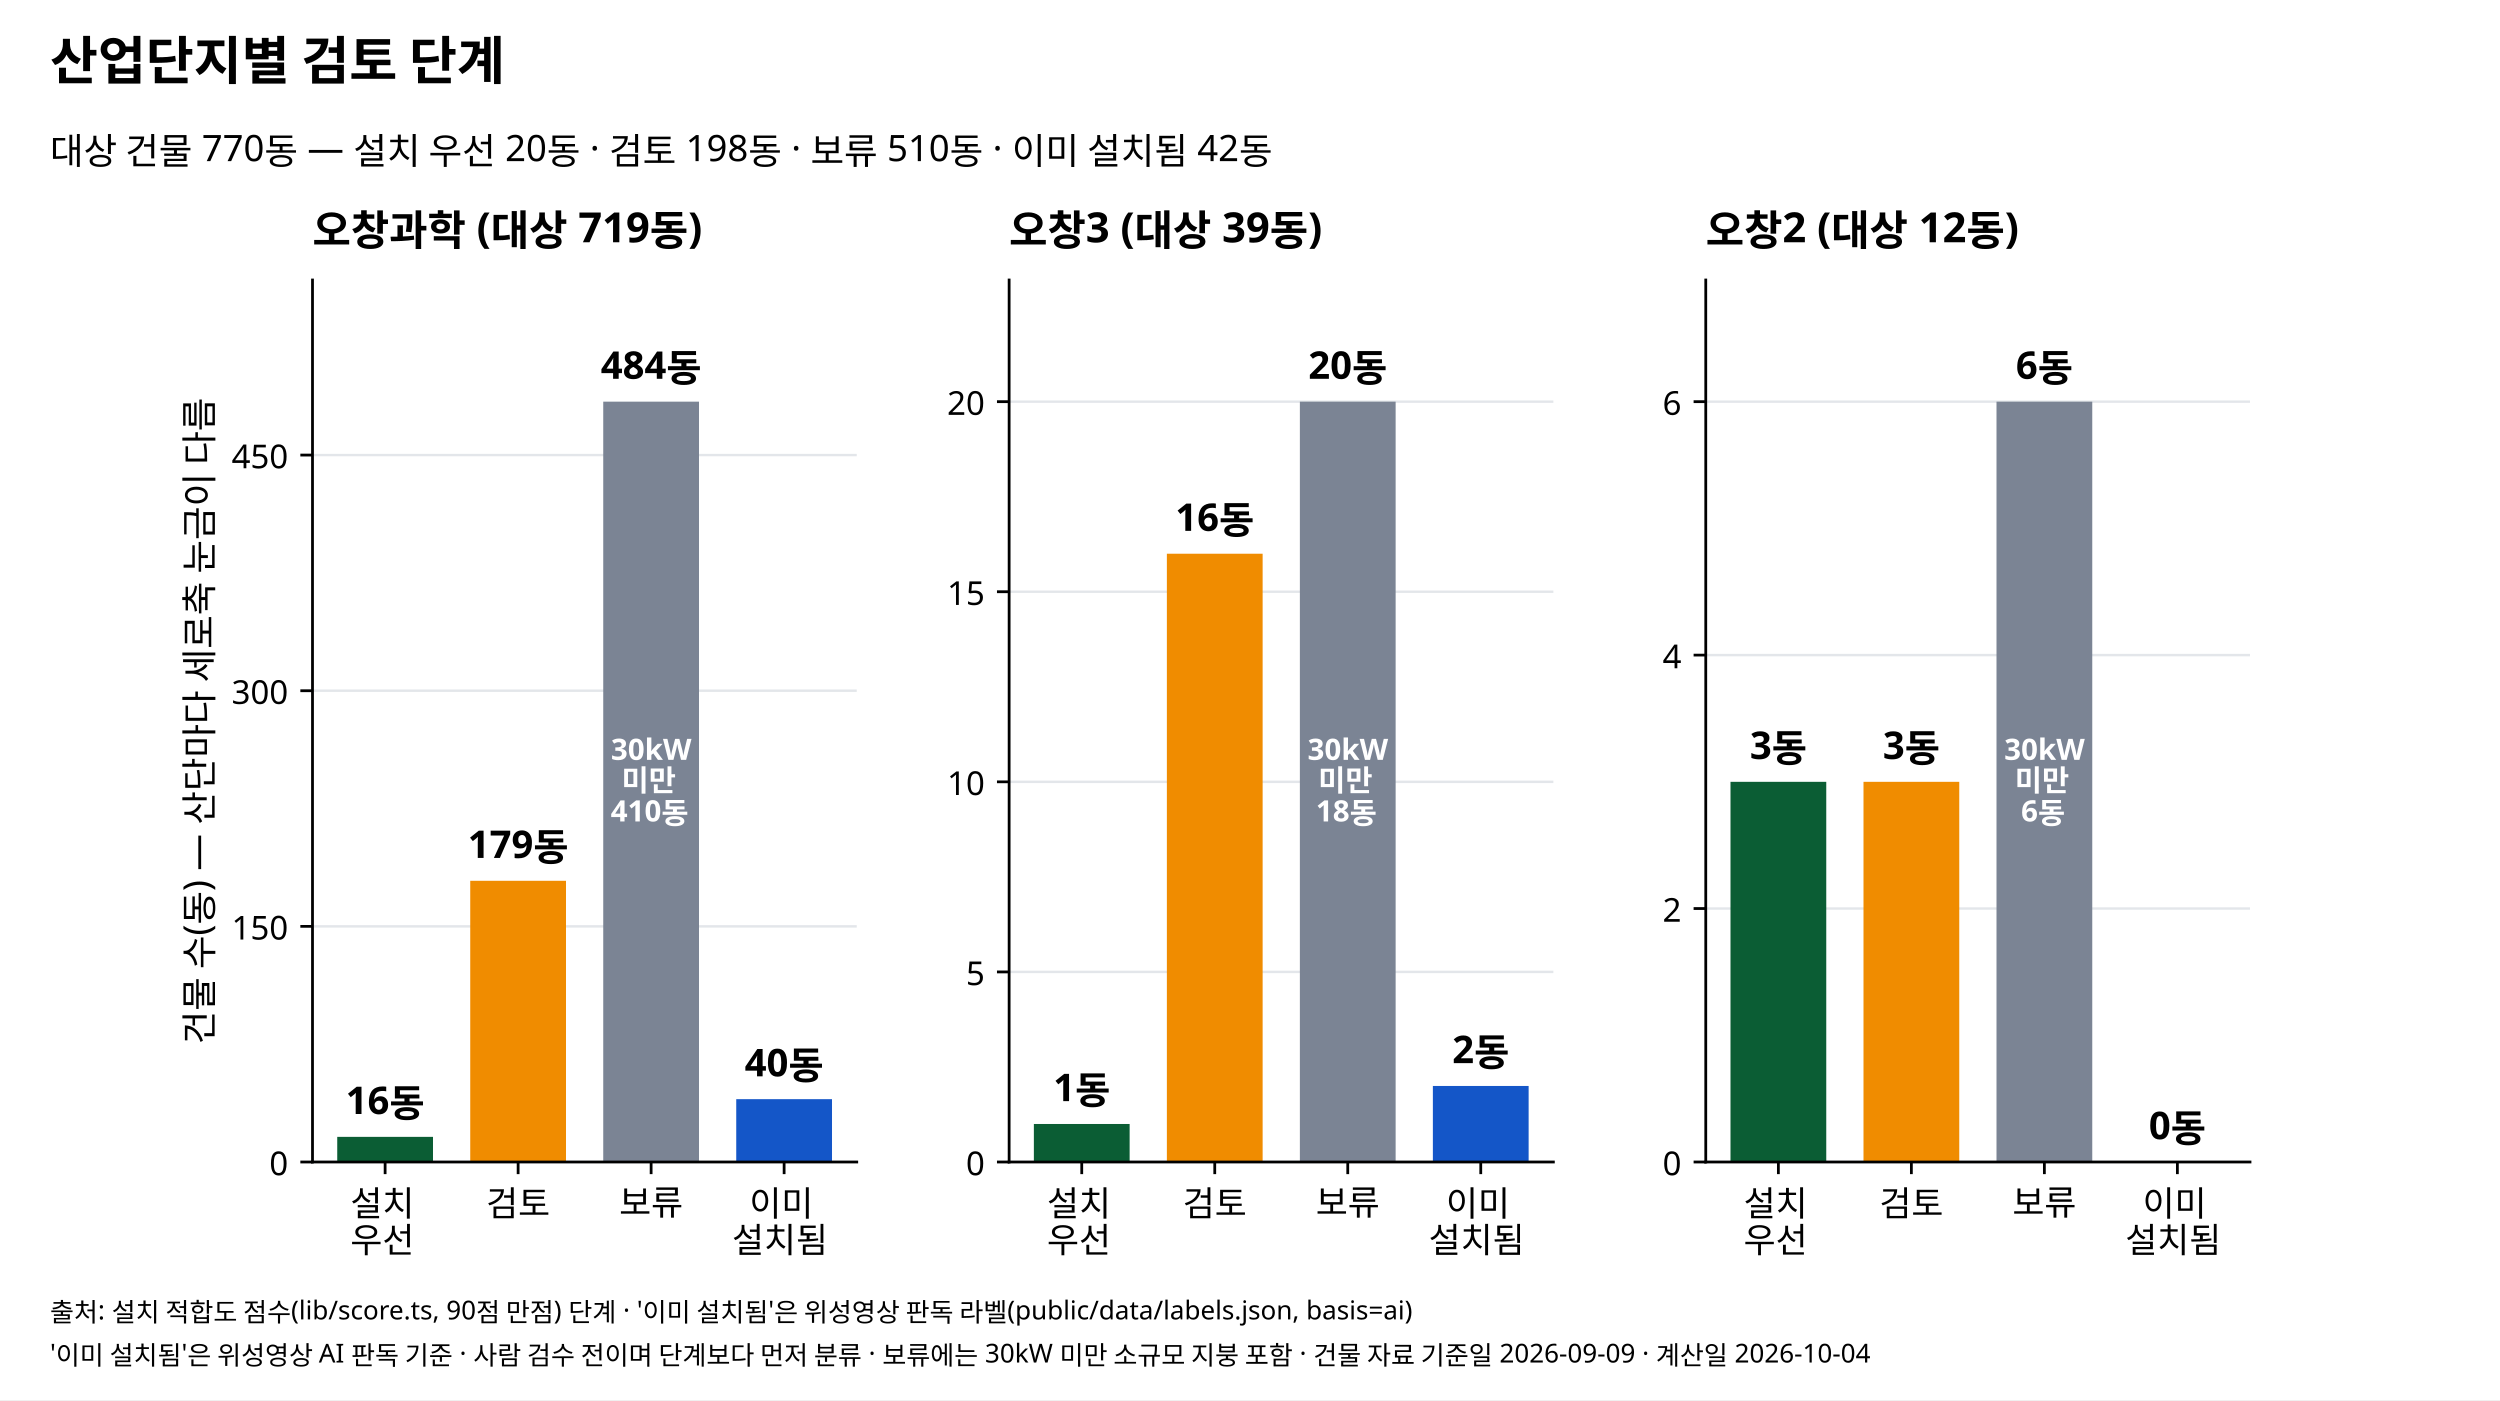
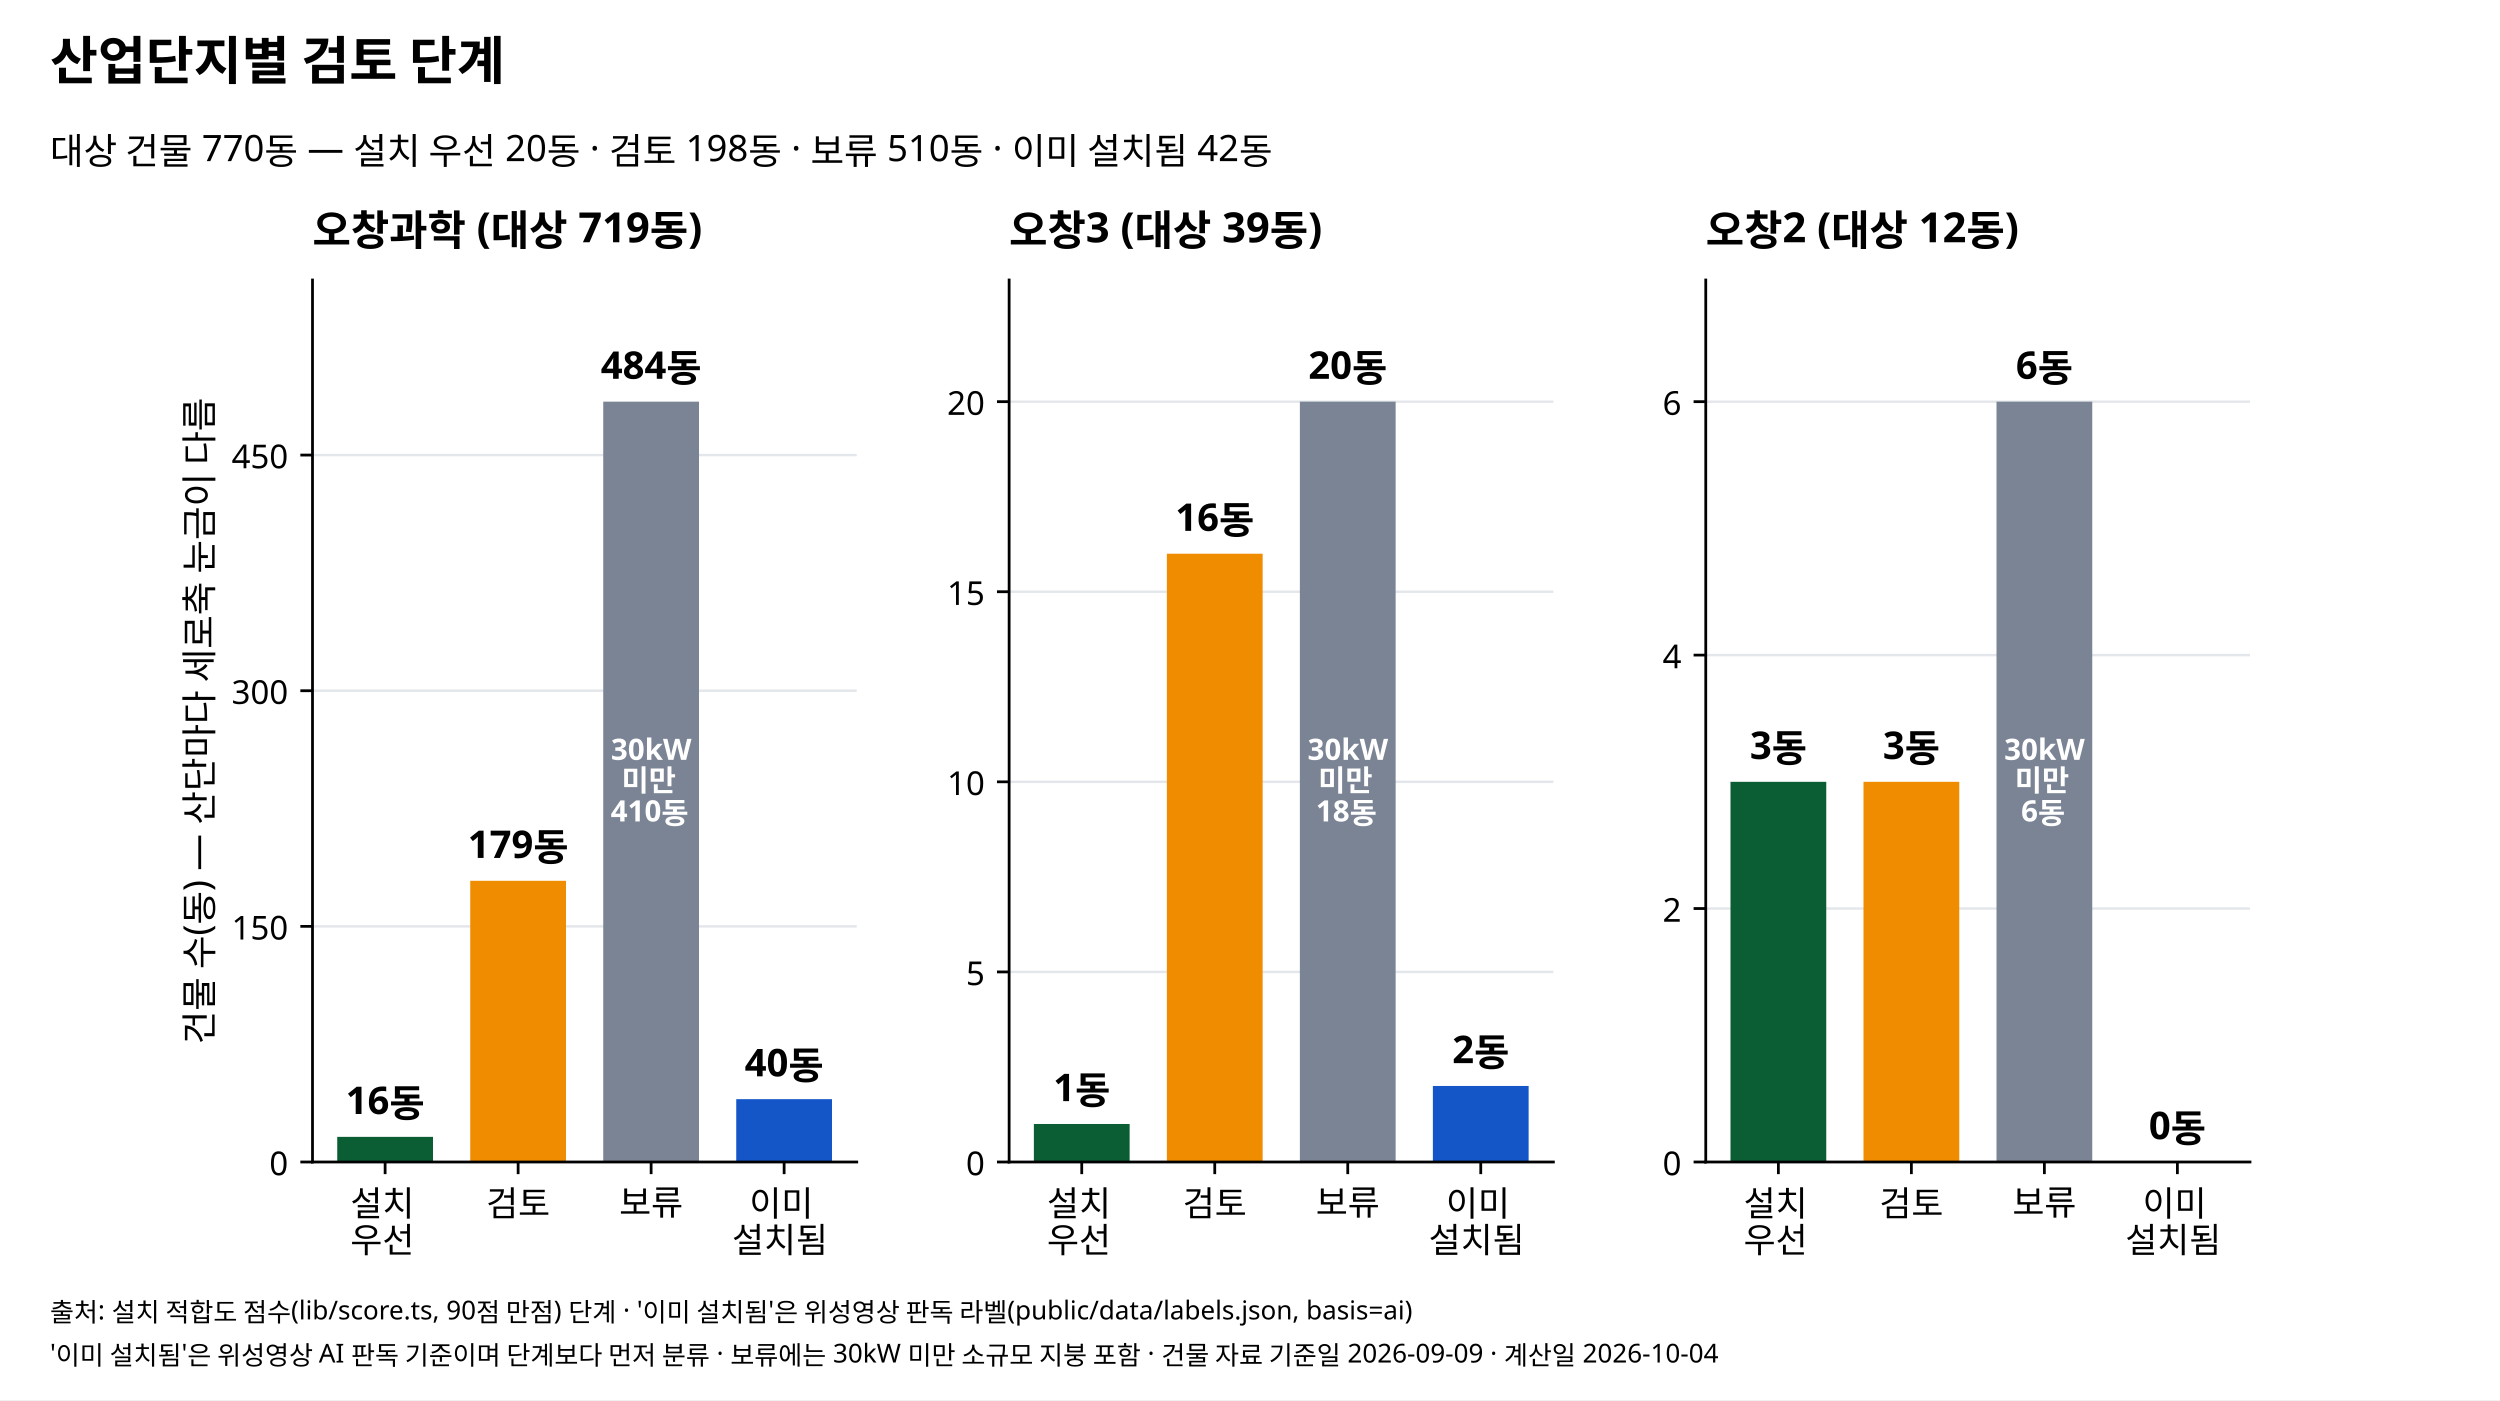
<svg xmlns="http://www.w3.org/2000/svg" xmlns:xlink="http://www.w3.org/1999/xlink" width="720pt" height="403.2pt" viewBox="0 0 720 403.2" version="1.1">
  <defs>
    <style type="text/css">*{stroke-linejoin: round; stroke-linecap: butt}</style>
  </defs>
  <g id="figure_1">
    <g id="patch_1">
      <path d="M 0 403.2  L 720 403.2  L 720 0  L 0 0  z " style="fill: #ffffff" />
    </g>
    <g id="axes_1">
      <g id="patch_2">
        <path d="M 90 334.656  L 246.742 334.656  L 246.742 80.64  L 90 80.64  z " style="fill: #ffffff" />
      </g>
      <g id="matplotlib.axis_1">
        <g id="xtick_1">
          <g id="line2d_1">
            <defs>
-               <path id="mcd3229f93e" d="M 0 0  L 0 3.5  " style="stroke: #000000; stroke-width: 0.8" />
+               <path id="mdb3b78360e" d="M 0 0  L 0 3.5  " style="stroke: #000000; stroke-width: 0.8" />
            </defs>
            <g>
-               <use xlink:href="#mcd3229f93e" x="110.914" y="334.656" style="stroke: #000000; stroke-width: 0.8" />
+               <use xlink:href="#mdb3b78360e" x="110.914" y="334.656" style="stroke: #000000; stroke-width: 0.8" />
            </g>
          </g>
          <g id="text_1">
            <text style="font-size: 10px; font-family: 'Malgun Gothic'" transform="translate(100.9142 350.1966)">설치</text>
            <text style="font-size: 10px; font-family: 'Malgun Gothic'" transform="translate(100.9142 360.7392)">우선</text>
          </g>
        </g>
        <g id="xtick_2">
          <g id="line2d_2">
            <g>
-               <use xlink:href="#mcd3229f93e" x="149.219" y="334.656" style="stroke: #000000; stroke-width: 0.8" />
+               <use xlink:href="#mdb3b78360e" x="149.219" y="334.656" style="stroke: #000000; stroke-width: 0.8" />
            </g>
          </g>
          <g id="text_2">
            <text style="font-size: 10px; font-family: 'Malgun Gothic'; text-anchor: middle" x="149.219" y="350.197" transform="rotate(-0 149.2186 350.1966)">검토</text>
          </g>
        </g>
        <g id="xtick_3">
          <g id="line2d_3">
            <g>
-               <use xlink:href="#mcd3229f93e" x="187.523" y="334.656" style="stroke: #000000; stroke-width: 0.8" />
+               <use xlink:href="#mdb3b78360e" x="187.523" y="334.656" style="stroke: #000000; stroke-width: 0.8" />
            </g>
          </g>
          <g id="text_3">
            <text style="font-size: 10px; font-family: 'Malgun Gothic'; text-anchor: middle" x="187.523" y="349.908" transform="rotate(-0 187.523 349.9076)">보류</text>
          </g>
        </g>
        <g id="xtick_4">
          <g id="line2d_4">
            <g>
-               <use xlink:href="#mcd3229f93e" x="225.827" y="334.656" style="stroke: #000000; stroke-width: 0.8" />
+               <use xlink:href="#mdb3b78360e" x="225.827" y="334.656" style="stroke: #000000; stroke-width: 0.8" />
            </g>
          </g>
          <g id="text_4">
            <text style="font-size: 10px; font-family: 'Malgun Gothic'" transform="translate(215.8274 350.1966)">이미</text>
            <text style="font-size: 10px; font-family: 'Malgun Gothic'" transform="translate(210.8274 360.7392)">설치됨</text>
          </g>
        </g>
      </g>
      <g id="matplotlib.axis_2">
        <g id="ytick_1">
          <g id="line2d_5">
-             <path d="M 90 334.656  L 246.742 334.656  " clip-path="url(#pcc58b820bb)" style="fill: none; stroke: #e3e6ea; stroke-width: 0.7; stroke-linecap: square" />
+             <path d="M 90 334.656  L 246.742 334.656  " clip-path="url(#pb180a8a532)" style="fill: none; stroke: #e3e6ea; stroke-width: 0.7; stroke-linecap: square" />
          </g>
          <g id="line2d_6">
            <defs>
-               <path id="mb79a523565" d="M 0 0  L -3.5 0  " style="stroke: #000000; stroke-width: 0.8" />
+               <path id="m1858909f54" d="M 0 0  L -3.5 0  " style="stroke: #000000; stroke-width: 0.8" />
            </defs>
            <g>
-               <use xlink:href="#mb79a523565" x="90" y="334.656" style="stroke: #000000; stroke-width: 0.8" />
+               <use xlink:href="#m1858909f54" x="90" y="334.656" style="stroke: #000000; stroke-width: 0.8" />
            </g>
          </g>
          <g id="text_5">
            <text style="font-size: 9.5px; font-family: 'Malgun Gothic'; text-anchor: end" x="83" y="338.455" transform="rotate(-0 83 338.4551)">0</text>
          </g>
        </g>
        <g id="ytick_2">
          <g id="line2d_7">
-             <path d="M 90 266.791  L 246.742 266.791  " clip-path="url(#pcc58b820bb)" style="fill: none; stroke: #e3e6ea; stroke-width: 0.7; stroke-linecap: square" />
+             <path d="M 90 266.791  L 246.742 266.791  " clip-path="url(#pb180a8a532)" style="fill: none; stroke: #e3e6ea; stroke-width: 0.7; stroke-linecap: square" />
          </g>
          <g id="line2d_8">
            <g>
-               <use xlink:href="#mb79a523565" x="90" y="266.791" style="stroke: #000000; stroke-width: 0.8" />
+               <use xlink:href="#m1858909f54" x="90" y="266.791" style="stroke: #000000; stroke-width: 0.8" />
            </g>
          </g>
          <g id="text_6">
            <text style="font-size: 9.5px; font-family: 'Malgun Gothic'; text-anchor: end" x="83" y="270.59" transform="rotate(-0 83 270.5896)">150</text>
          </g>
        </g>
        <g id="ytick_3">
          <g id="line2d_9">
-             <path d="M 90 198.925  L 246.742 198.925  " clip-path="url(#pcc58b820bb)" style="fill: none; stroke: #e3e6ea; stroke-width: 0.7; stroke-linecap: square" />
+             <path d="M 90 198.925  L 246.742 198.925  " clip-path="url(#pb180a8a532)" style="fill: none; stroke: #e3e6ea; stroke-width: 0.7; stroke-linecap: square" />
          </g>
          <g id="line2d_10">
            <g>
-               <use xlink:href="#mb79a523565" x="90" y="198.925" style="stroke: #000000; stroke-width: 0.8" />
+               <use xlink:href="#m1858909f54" x="90" y="198.925" style="stroke: #000000; stroke-width: 0.8" />
            </g>
          </g>
          <g id="text_7">
            <text style="font-size: 9.5px; font-family: 'Malgun Gothic'; text-anchor: end" x="83" y="202.724" transform="rotate(-0 83 202.7241)">300</text>
          </g>
        </g>
        <g id="ytick_4">
          <g id="line2d_11">
-             <path d="M 90 131.06  L 246.742 131.06  " clip-path="url(#pcc58b820bb)" style="fill: none; stroke: #e3e6ea; stroke-width: 0.7; stroke-linecap: square" />
+             <path d="M 90 131.06  L 246.742 131.06  " clip-path="url(#pb180a8a532)" style="fill: none; stroke: #e3e6ea; stroke-width: 0.7; stroke-linecap: square" />
          </g>
          <g id="line2d_12">
            <g>
-               <use xlink:href="#mb79a523565" x="90" y="131.06" style="stroke: #000000; stroke-width: 0.8" />
+               <use xlink:href="#m1858909f54" x="90" y="131.06" style="stroke: #000000; stroke-width: 0.8" />
            </g>
          </g>
          <g id="text_8">
            <text style="font-size: 9.5px; font-family: 'Malgun Gothic'; text-anchor: end" x="83" y="134.859" transform="rotate(-0 83 134.8586)">450</text>
          </g>
        </g>
        <g id="text_9">
          <text style="font-size: 10.5px; font-family: 'Malgun Gothic'; text-anchor: middle" x="61.201" y="207.648" transform="rotate(-90 61.20068 207.648)">건물 수(동) — 산단마다 세로축 눈금이 다름</text>
        </g>
      </g>
      <g id="patch_3">
-         <path d="M 97.125 334.656  L 124.704 334.656  L 124.704 327.417  L 97.125 327.417  z " clip-path="url(#pcc58b820bb)" style="fill: #0b5d34" />
+         <path d="M 97.125 334.656  L 124.704 334.656  L 124.704 327.417  L 97.125 327.417  z " clip-path="url(#pb180a8a532)" style="fill: #0b5d34" />
      </g>
      <g id="patch_4">
-         <path d="M 135.429 334.656  L 163.008 334.656  L 163.008 253.67  L 135.429 253.67  z " clip-path="url(#pcc58b820bb)" style="fill: #f08c00" />
+         <path d="M 135.429 334.656  L 163.008 334.656  L 163.008 253.67  L 135.429 253.67  z " clip-path="url(#pb180a8a532)" style="fill: #f08c00" />
      </g>
      <g id="patch_5">
-         <path d="M 173.733 334.656  L 201.313 334.656  L 201.313 115.677  L 173.733 115.677  z " clip-path="url(#pcc58b820bb)" style="fill: #7b8494" />
+         <path d="M 173.733 334.656  L 201.313 334.656  L 201.313 115.677  L 173.733 115.677  z " clip-path="url(#pb180a8a532)" style="fill: #7b8494" />
      </g>
      <g id="patch_6">
-         <path d="M 212.038 334.656  L 239.617 334.656  L 239.617 316.559  L 212.038 316.559  z " clip-path="url(#pcc58b820bb)" style="fill: #1456c8" />
+         <path d="M 212.038 334.656  L 239.617 334.656  L 239.617 316.559  L 212.038 316.559  z " clip-path="url(#pb180a8a532)" style="fill: #1456c8" />
      </g>
      <g id="patch_7">
        <path d="M 90 334.656  L 90 80.64  " style="fill: none; stroke: #000000; stroke-width: 0.8; stroke-linejoin: miter; stroke-linecap: square" />
      </g>
      <g id="patch_8">
        <path d="M 90 334.656  L 246.742 334.656  " style="fill: none; stroke: #000000; stroke-width: 0.8; stroke-linejoin: miter; stroke-linecap: square" />
      </g>
      <g id="text_10">
        <text style="font-weight: 700; font-size: 11px; font-family: 'Malgun Gothic'; text-anchor: middle" x="110.914" y="320.835" transform="rotate(-0 110.9142 320.8353)">16동</text>
      </g>
      <g id="text_11">
        <text style="font-weight: 700; font-size: 11px; font-family: 'Malgun Gothic'; text-anchor: middle" x="149.219" y="247.088" transform="rotate(-0 149.2186 247.0881)">179동</text>
      </g>
      <g id="text_12">
        <text style="font-weight: 700; font-size: 11px; font-family: 'Malgun Gothic'; text-anchor: middle" x="187.523" y="109.095" transform="rotate(-0 187.523 109.095)">484동</text>
      </g>
      <g id="text_13">
        <text style="font-weight: 700; font-size: 11px; font-family: 'Malgun Gothic'; text-anchor: middle" x="225.827" y="309.977" transform="rotate(-0 225.8274 309.9768)">40동</text>
      </g>
      <g id="text_14">
        <text style="font-weight: 700; font-size: 8.5px; font-family: 'Malgun Gothic'; fill: #ffffff" transform="translate(175.9457 218.8511)">30kW</text>
        <text style="font-weight: 700; font-size: 8.5px; font-family: 'Malgun Gothic'; fill: #ffffff" transform="translate(179.023 227.8123)">미만</text>
        <text style="font-weight: 700; font-size: 8.5px; font-family: 'Malgun Gothic'; fill: #ffffff" transform="translate(175.884 236.5783)">410동</text>
      </g>
      <g id="text_15">
        <text style="font-weight: 700; font-size: 12px; font-family: 'Malgun Gothic'; text-anchor: start" x="90" y="70.64" transform="rotate(-0 90 70.64)">오창과학  (대상 719동)</text>
      </g>
    </g>
    <g id="axes_2">
      <g id="patch_9">
        <path d="M 290.629 334.656  L 447.371 334.656  L 447.371 80.64  L 290.629 80.64  z " style="fill: #ffffff" />
      </g>
      <g id="matplotlib.axis_3">
        <g id="xtick_5">
          <g id="line2d_13">
            <g>
-               <use xlink:href="#mcd3229f93e" x="311.543" y="334.656" style="stroke: #000000; stroke-width: 0.8" />
+               <use xlink:href="#mdb3b78360e" x="311.543" y="334.656" style="stroke: #000000; stroke-width: 0.8" />
            </g>
          </g>
          <g id="text_16">
            <text style="font-size: 10px; font-family: 'Malgun Gothic'" transform="translate(301.5434 350.1966)">설치</text>
            <text style="font-size: 10px; font-family: 'Malgun Gothic'" transform="translate(301.5434 360.7392)">우선</text>
          </g>
        </g>
        <g id="xtick_6">
          <g id="line2d_14">
            <g>
-               <use xlink:href="#mcd3229f93e" x="349.848" y="334.656" style="stroke: #000000; stroke-width: 0.8" />
+               <use xlink:href="#mdb3b78360e" x="349.848" y="334.656" style="stroke: #000000; stroke-width: 0.8" />
            </g>
          </g>
          <g id="text_17">
            <text style="font-size: 10px; font-family: 'Malgun Gothic'; text-anchor: middle" x="349.848" y="350.197" transform="rotate(-0 349.8478 350.1966)">검토</text>
          </g>
        </g>
        <g id="xtick_7">
          <g id="line2d_15">
            <g>
-               <use xlink:href="#mcd3229f93e" x="388.152" y="334.656" style="stroke: #000000; stroke-width: 0.8" />
+               <use xlink:href="#mdb3b78360e" x="388.152" y="334.656" style="stroke: #000000; stroke-width: 0.8" />
            </g>
          </g>
          <g id="text_18">
            <text style="font-size: 10px; font-family: 'Malgun Gothic'; text-anchor: middle" x="388.152" y="349.908" transform="rotate(-0 388.1522 349.9076)">보류</text>
          </g>
        </g>
        <g id="xtick_8">
          <g id="line2d_16">
            <g>
-               <use xlink:href="#mcd3229f93e" x="426.457" y="334.656" style="stroke: #000000; stroke-width: 0.8" />
+               <use xlink:href="#mdb3b78360e" x="426.457" y="334.656" style="stroke: #000000; stroke-width: 0.8" />
            </g>
          </g>
          <g id="text_19">
            <text style="font-size: 10px; font-family: 'Malgun Gothic'" transform="translate(416.4566 350.1966)">이미</text>
            <text style="font-size: 10px; font-family: 'Malgun Gothic'" transform="translate(411.4566 360.7392)">설치됨</text>
          </g>
        </g>
      </g>
      <g id="matplotlib.axis_4">
        <g id="ytick_5">
          <g id="line2d_17">
-             <path d="M 290.629 334.656  L 447.371 334.656  " clip-path="url(#pf486360706)" style="fill: none; stroke: #e3e6ea; stroke-width: 0.7; stroke-linecap: square" />
+             <path d="M 290.629 334.656  L 447.371 334.656  " clip-path="url(#p60f12eca9c)" style="fill: none; stroke: #e3e6ea; stroke-width: 0.7; stroke-linecap: square" />
          </g>
          <g id="line2d_18">
            <g>
-               <use xlink:href="#mb79a523565" x="290.629" y="334.656" style="stroke: #000000; stroke-width: 0.8" />
+               <use xlink:href="#m1858909f54" x="290.629" y="334.656" style="stroke: #000000; stroke-width: 0.8" />
            </g>
          </g>
          <g id="text_20">
            <text style="font-size: 9.5px; font-family: 'Malgun Gothic'; text-anchor: end" x="283.629" y="338.455" transform="rotate(-0 283.6292 338.4551)">0</text>
          </g>
        </g>
        <g id="ytick_6">
          <g id="line2d_19">
-             <path d="M 290.629 279.911  L 447.371 279.911  " clip-path="url(#pf486360706)" style="fill: none; stroke: #e3e6ea; stroke-width: 0.7; stroke-linecap: square" />
+             <path d="M 290.629 279.911  L 447.371 279.911  " clip-path="url(#p60f12eca9c)" style="fill: none; stroke: #e3e6ea; stroke-width: 0.7; stroke-linecap: square" />
          </g>
          <g id="line2d_20">
            <g>
-               <use xlink:href="#mb79a523565" x="290.629" y="279.911" style="stroke: #000000; stroke-width: 0.8" />
+               <use xlink:href="#m1858909f54" x="290.629" y="279.911" style="stroke: #000000; stroke-width: 0.8" />
            </g>
          </g>
          <g id="text_21">
            <text style="font-size: 9.5px; font-family: 'Malgun Gothic'; text-anchor: end" x="283.629" y="283.71" transform="rotate(-0 283.6292 283.7102)">5</text>
          </g>
        </g>
        <g id="ytick_7">
          <g id="line2d_21">
-             <path d="M 290.629 225.166  L 447.371 225.166  " clip-path="url(#pf486360706)" style="fill: none; stroke: #e3e6ea; stroke-width: 0.7; stroke-linecap: square" />
+             <path d="M 290.629 225.166  L 447.371 225.166  " clip-path="url(#p60f12eca9c)" style="fill: none; stroke: #e3e6ea; stroke-width: 0.7; stroke-linecap: square" />
          </g>
          <g id="line2d_22">
            <g>
-               <use xlink:href="#mb79a523565" x="290.629" y="225.166" style="stroke: #000000; stroke-width: 0.8" />
+               <use xlink:href="#m1858909f54" x="290.629" y="225.166" style="stroke: #000000; stroke-width: 0.8" />
            </g>
          </g>
          <g id="text_22">
            <text style="font-size: 9.5px; font-family: 'Malgun Gothic'; text-anchor: end" x="283.629" y="228.965" transform="rotate(-0 283.6292 228.9654)">10</text>
          </g>
        </g>
        <g id="ytick_8">
          <g id="line2d_23">
-             <path d="M 290.629 170.422  L 447.371 170.422  " clip-path="url(#pf486360706)" style="fill: none; stroke: #e3e6ea; stroke-width: 0.7; stroke-linecap: square" />
+             <path d="M 290.629 170.422  L 447.371 170.422  " clip-path="url(#p60f12eca9c)" style="fill: none; stroke: #e3e6ea; stroke-width: 0.7; stroke-linecap: square" />
          </g>
          <g id="line2d_24">
            <g>
-               <use xlink:href="#mb79a523565" x="290.629" y="170.422" style="stroke: #000000; stroke-width: 0.8" />
+               <use xlink:href="#m1858909f54" x="290.629" y="170.422" style="stroke: #000000; stroke-width: 0.8" />
            </g>
          </g>
          <g id="text_23">
            <text style="font-size: 9.5px; font-family: 'Malgun Gothic'; text-anchor: end" x="283.629" y="174.221" transform="rotate(-0 283.6292 174.2206)">15</text>
          </g>
        </g>
        <g id="ytick_9">
          <g id="line2d_25">
-             <path d="M 290.629 115.677  L 447.371 115.677  " clip-path="url(#pf486360706)" style="fill: none; stroke: #e3e6ea; stroke-width: 0.7; stroke-linecap: square" />
+             <path d="M 290.629 115.677  L 447.371 115.677  " clip-path="url(#p60f12eca9c)" style="fill: none; stroke: #e3e6ea; stroke-width: 0.7; stroke-linecap: square" />
          </g>
          <g id="line2d_26">
            <g>
-               <use xlink:href="#mb79a523565" x="290.629" y="115.677" style="stroke: #000000; stroke-width: 0.8" />
+               <use xlink:href="#m1858909f54" x="290.629" y="115.677" style="stroke: #000000; stroke-width: 0.8" />
            </g>
          </g>
          <g id="text_24">
            <text style="font-size: 9.5px; font-family: 'Malgun Gothic'; text-anchor: end" x="283.629" y="119.476" transform="rotate(-0 283.6292 119.4758)">20</text>
          </g>
        </g>
      </g>
      <g id="patch_10">
-         <path d="M 297.754 334.656  L 325.333 334.656  L 325.333 323.707  L 297.754 323.707  z " clip-path="url(#pf486360706)" style="fill: #0b5d34" />
+         <path d="M 297.754 334.656  L 325.333 334.656  L 325.333 323.707  L 297.754 323.707  z " clip-path="url(#p60f12eca9c)" style="fill: #0b5d34" />
      </g>
      <g id="patch_11">
-         <path d="M 336.058 334.656  L 363.637 334.656  L 363.637 159.473  L 336.058 159.473  z " clip-path="url(#pf486360706)" style="fill: #f08c00" />
+         <path d="M 336.058 334.656  L 363.637 334.656  L 363.637 159.473  L 336.058 159.473  z " clip-path="url(#p60f12eca9c)" style="fill: #f08c00" />
      </g>
      <g id="patch_12">
-         <path d="M 374.363 334.656  L 401.942 334.656  L 401.942 115.677  L 374.363 115.677  z " clip-path="url(#pf486360706)" style="fill: #7b8494" />
+         <path d="M 374.363 334.656  L 401.942 334.656  L 401.942 115.677  L 374.363 115.677  z " clip-path="url(#p60f12eca9c)" style="fill: #7b8494" />
      </g>
      <g id="patch_13">
-         <path d="M 412.667 334.656  L 440.246 334.656  L 440.246 312.758  L 412.667 312.758  z " clip-path="url(#pf486360706)" style="fill: #1456c8" />
+         <path d="M 412.667 334.656  L 440.246 334.656  L 440.246 312.758  L 412.667 312.758  z " clip-path="url(#p60f12eca9c)" style="fill: #1456c8" />
      </g>
      <g id="patch_14">
        <path d="M 290.629 334.656  L 290.629 80.64  " style="fill: none; stroke: #000000; stroke-width: 0.8; stroke-linejoin: miter; stroke-linecap: square" />
      </g>
      <g id="patch_15">
        <path d="M 290.629 334.656  L 447.371 334.656  " style="fill: none; stroke: #000000; stroke-width: 0.8; stroke-linejoin: miter; stroke-linecap: square" />
      </g>
      <g id="text_25">
        <text style="font-weight: 700; font-size: 11px; font-family: 'Malgun Gothic'; text-anchor: middle" x="311.543" y="317.125" transform="rotate(-0 311.5434 317.1253)">1동</text>
      </g>
      <g id="text_26">
        <text style="font-weight: 700; font-size: 11px; font-family: 'Malgun Gothic'; text-anchor: middle" x="349.848" y="152.891" transform="rotate(-0 349.8478 152.8908)">16동</text>
      </g>
      <g id="text_27">
        <text style="font-weight: 700; font-size: 11px; font-family: 'Malgun Gothic'; text-anchor: middle" x="388.152" y="109.095" transform="rotate(-0 388.1522 109.095)">20동</text>
      </g>
      <g id="text_28">
        <text style="font-weight: 700; font-size: 11px; font-family: 'Malgun Gothic'; text-anchor: middle" x="426.457" y="306.176" transform="rotate(-0 426.4566 306.1763)">2동</text>
      </g>
      <g id="text_29">
        <text style="font-weight: 700; font-size: 8.5px; font-family: 'Malgun Gothic'; fill: #ffffff" transform="translate(376.5749 218.8511)">30kW</text>
        <text style="font-weight: 700; font-size: 8.5px; font-family: 'Malgun Gothic'; fill: #ffffff" transform="translate(379.6522 227.8123)">미만</text>
        <text style="font-weight: 700; font-size: 8.5px; font-family: 'Malgun Gothic'; fill: #ffffff" transform="translate(378.9762 236.5783)">18동</text>
      </g>
      <g id="text_30">
        <text style="font-weight: 700; font-size: 12px; font-family: 'Malgun Gothic'; text-anchor: start" x="290.629" y="70.64" transform="rotate(-0 290.6292 70.64)">오창3  (대상 39동)</text>
      </g>
    </g>
    <g id="axes_3">
      <g id="patch_16">
        <path d="M 491.258 334.656  L 648 334.656  L 648 80.64  L 491.258 80.64  z " style="fill: #ffffff" />
      </g>
      <g id="matplotlib.axis_5">
        <g id="xtick_9">
          <g id="line2d_27">
            <g>
-               <use xlink:href="#mcd3229f93e" x="512.173" y="334.656" style="stroke: #000000; stroke-width: 0.8" />
+               <use xlink:href="#mdb3b78360e" x="512.173" y="334.656" style="stroke: #000000; stroke-width: 0.8" />
            </g>
          </g>
          <g id="text_31">
            <text style="font-size: 10px; font-family: 'Malgun Gothic'" transform="translate(502.1726 350.1966)">설치</text>
            <text style="font-size: 10px; font-family: 'Malgun Gothic'" transform="translate(502.1726 360.7392)">우선</text>
          </g>
        </g>
        <g id="xtick_10">
          <g id="line2d_28">
            <g>
-               <use xlink:href="#mcd3229f93e" x="550.477" y="334.656" style="stroke: #000000; stroke-width: 0.8" />
+               <use xlink:href="#mdb3b78360e" x="550.477" y="334.656" style="stroke: #000000; stroke-width: 0.8" />
            </g>
          </g>
          <g id="text_32">
            <text style="font-size: 10px; font-family: 'Malgun Gothic'; text-anchor: middle" x="550.477" y="350.197" transform="rotate(-0 550.477 350.1966)">검토</text>
          </g>
        </g>
        <g id="xtick_11">
          <g id="line2d_29">
            <g>
-               <use xlink:href="#mcd3229f93e" x="588.781" y="334.656" style="stroke: #000000; stroke-width: 0.8" />
+               <use xlink:href="#mdb3b78360e" x="588.781" y="334.656" style="stroke: #000000; stroke-width: 0.8" />
            </g>
          </g>
          <g id="text_33">
            <text style="font-size: 10px; font-family: 'Malgun Gothic'; text-anchor: middle" x="588.781" y="349.908" transform="rotate(-0 588.7814 349.9076)">보류</text>
          </g>
        </g>
        <g id="xtick_12">
          <g id="line2d_30">
            <g>
-               <use xlink:href="#mcd3229f93e" x="627.086" y="334.656" style="stroke: #000000; stroke-width: 0.8" />
+               <use xlink:href="#mdb3b78360e" x="627.086" y="334.656" style="stroke: #000000; stroke-width: 0.8" />
            </g>
          </g>
          <g id="text_34">
            <text style="font-size: 10px; font-family: 'Malgun Gothic'" transform="translate(617.0858 350.1966)">이미</text>
            <text style="font-size: 10px; font-family: 'Malgun Gothic'" transform="translate(612.0858 360.7392)">설치됨</text>
          </g>
        </g>
      </g>
      <g id="matplotlib.axis_6">
        <g id="ytick_10">
          <g id="line2d_31">
-             <path d="M 491.258 334.656  L 648 334.656  " clip-path="url(#p380a3b73fb)" style="fill: none; stroke: #e3e6ea; stroke-width: 0.7; stroke-linecap: square" />
+             <path d="M 491.258 334.656  L 648 334.656  " clip-path="url(#p6dd095681e)" style="fill: none; stroke: #e3e6ea; stroke-width: 0.7; stroke-linecap: square" />
          </g>
          <g id="line2d_32">
            <g>
-               <use xlink:href="#mb79a523565" x="491.258" y="334.656" style="stroke: #000000; stroke-width: 0.8" />
+               <use xlink:href="#m1858909f54" x="491.258" y="334.656" style="stroke: #000000; stroke-width: 0.8" />
            </g>
          </g>
          <g id="text_35">
            <text style="font-size: 9.5px; font-family: 'Malgun Gothic'; text-anchor: end" x="484.258" y="338.455" transform="rotate(-0 484.2584 338.4551)">0</text>
          </g>
        </g>
        <g id="ytick_11">
          <g id="line2d_33">
-             <path d="M 491.258 261.663  L 648 261.663  " clip-path="url(#p380a3b73fb)" style="fill: none; stroke: #e3e6ea; stroke-width: 0.7; stroke-linecap: square" />
+             <path d="M 491.258 261.663  L 648 261.663  " clip-path="url(#p6dd095681e)" style="fill: none; stroke: #e3e6ea; stroke-width: 0.7; stroke-linecap: square" />
          </g>
          <g id="line2d_34">
            <g>
-               <use xlink:href="#mb79a523565" x="491.258" y="261.663" style="stroke: #000000; stroke-width: 0.8" />
+               <use xlink:href="#m1858909f54" x="491.258" y="261.663" style="stroke: #000000; stroke-width: 0.8" />
            </g>
          </g>
          <g id="text_36">
            <text style="font-size: 9.5px; font-family: 'Malgun Gothic'; text-anchor: end" x="484.258" y="265.462" transform="rotate(-0 484.2584 265.462)">2</text>
          </g>
        </g>
        <g id="ytick_12">
          <g id="line2d_35">
-             <path d="M 491.258 188.67  L 648 188.67  " clip-path="url(#p380a3b73fb)" style="fill: none; stroke: #e3e6ea; stroke-width: 0.7; stroke-linecap: square" />
+             <path d="M 491.258 188.67  L 648 188.67  " clip-path="url(#p6dd095681e)" style="fill: none; stroke: #e3e6ea; stroke-width: 0.7; stroke-linecap: square" />
          </g>
          <g id="line2d_36">
            <g>
-               <use xlink:href="#mb79a523565" x="491.258" y="188.67" style="stroke: #000000; stroke-width: 0.8" />
+               <use xlink:href="#m1858909f54" x="491.258" y="188.67" style="stroke: #000000; stroke-width: 0.8" />
            </g>
          </g>
          <g id="text_37">
            <text style="font-size: 9.5px; font-family: 'Malgun Gothic'; text-anchor: end" x="484.258" y="192.469" transform="rotate(-0 484.2584 192.4689)">4</text>
          </g>
        </g>
        <g id="ytick_13">
          <g id="line2d_37">
-             <path d="M 491.258 115.677  L 648 115.677  " clip-path="url(#p380a3b73fb)" style="fill: none; stroke: #e3e6ea; stroke-width: 0.7; stroke-linecap: square" />
+             <path d="M 491.258 115.677  L 648 115.677  " clip-path="url(#p6dd095681e)" style="fill: none; stroke: #e3e6ea; stroke-width: 0.7; stroke-linecap: square" />
          </g>
          <g id="line2d_38">
            <g>
-               <use xlink:href="#mb79a523565" x="491.258" y="115.677" style="stroke: #000000; stroke-width: 0.8" />
+               <use xlink:href="#m1858909f54" x="491.258" y="115.677" style="stroke: #000000; stroke-width: 0.8" />
            </g>
          </g>
          <g id="text_38">
            <text style="font-size: 9.5px; font-family: 'Malgun Gothic'; text-anchor: end" x="484.258" y="119.476" transform="rotate(-0 484.2584 119.4758)">6</text>
          </g>
        </g>
      </g>
      <g id="patch_17">
-         <path d="M 498.383 334.656  L 525.962 334.656  L 525.962 225.166  L 498.383 225.166  z " clip-path="url(#p380a3b73fb)" style="fill: #0b5d34" />
+         <path d="M 498.383 334.656  L 525.962 334.656  L 525.962 225.166  L 498.383 225.166  z " clip-path="url(#p6dd095681e)" style="fill: #0b5d34" />
      </g>
      <g id="patch_18">
-         <path d="M 536.687 334.656  L 564.267 334.656  L 564.267 225.166  L 536.687 225.166  z " clip-path="url(#p380a3b73fb)" style="fill: #f08c00" />
+         <path d="M 536.687 334.656  L 564.267 334.656  L 564.267 225.166  L 536.687 225.166  z " clip-path="url(#p6dd095681e)" style="fill: #f08c00" />
      </g>
      <g id="patch_19">
-         <path d="M 574.992 334.656  L 602.571 334.656  L 602.571 115.677  L 574.992 115.677  z " clip-path="url(#p380a3b73fb)" style="fill: #7b8494" />
+         <path d="M 574.992 334.656  L 602.571 334.656  L 602.571 115.677  L 574.992 115.677  z " clip-path="url(#p6dd095681e)" style="fill: #7b8494" />
      </g>
      <g id="patch_20">
-         <path d="M 613.296 334.656  L 640.875 334.656  L 640.875 334.656  L 613.296 334.656  z " clip-path="url(#p380a3b73fb)" style="fill: #1456c8" />
+         <path d="M 613.296 334.656  L 640.875 334.656  L 640.875 334.656  L 613.296 334.656  z " clip-path="url(#p6dd095681e)" style="fill: #1456c8" />
      </g>
      <g id="patch_21">
        <path d="M 491.258 334.656  L 491.258 80.64  " style="fill: none; stroke: #000000; stroke-width: 0.8; stroke-linejoin: miter; stroke-linecap: square" />
      </g>
      <g id="patch_22">
        <path d="M 491.258 334.656  L 648 334.656  " style="fill: none; stroke: #000000; stroke-width: 0.8; stroke-linejoin: miter; stroke-linecap: square" />
      </g>
      <g id="text_39">
        <text style="font-weight: 700; font-size: 11px; font-family: 'Malgun Gothic'; text-anchor: middle" x="512.173" y="218.585" transform="rotate(-0 512.1726 218.5846)">3동</text>
      </g>
      <g id="text_40">
        <text style="font-weight: 700; font-size: 11px; font-family: 'Malgun Gothic'; text-anchor: middle" x="550.477" y="218.585" transform="rotate(-0 550.477 218.5846)">3동</text>
      </g>
      <g id="text_41">
        <text style="font-weight: 700; font-size: 11px; font-family: 'Malgun Gothic'; text-anchor: middle" x="588.781" y="109.095" transform="rotate(-0 588.7814 109.095)">6동</text>
      </g>
      <g id="text_42">
        <text style="font-weight: 700; font-size: 11px; font-family: 'Malgun Gothic'; text-anchor: middle" x="627.086" y="328.074" transform="rotate(-0 627.0858 328.0743)">0동</text>
      </g>
      <g id="text_43">
        <text style="font-weight: 700; font-size: 8.5px; font-family: 'Malgun Gothic'; fill: #ffffff" transform="translate(577.2041 218.8511)">30kW</text>
        <text style="font-weight: 700; font-size: 8.5px; font-family: 'Malgun Gothic'; fill: #ffffff" transform="translate(580.2814 227.8123)">미만</text>
        <text style="font-weight: 700; font-size: 8.5px; font-family: 'Malgun Gothic'; fill: #ffffff" transform="translate(582.0684 236.5783)">6동</text>
      </g>
      <g id="text_44">
        <text style="font-weight: 700; font-size: 12px; font-family: 'Malgun Gothic'; text-anchor: start" x="491.258" y="70.64" transform="rotate(-0 491.2584 70.64)">오창2  (대상 12동)</text>
      </g>
    </g>
    <g id="text_45">
      <text style="font-weight: 700; font-size: 15px; font-family: 'Malgun Gothic'; text-anchor: start" x="14.4" y="22.891" transform="rotate(-0 14.4 22.89094)">산업단지별 검토 단계</text>
    </g>
    <g id="text_46">
      <text style="font-size: 10.5px; font-family: 'Malgun Gothic'; text-anchor: start" x="14.4" y="47.272" transform="rotate(-0 14.4 47.27166)">대상 건물 770동 — 설치 우선 20동 · 검토 198동 · 보류 510동 · 이미 설치됨 42동</text>
    </g>
    <g id="text_47">
      <text style="font-size: 7.5px; font-family: 'Malgun Gothic'" transform="translate(14.4 380.6065)">출처: 설치 적합도 점수(lib/score.ts, 90점 만점) 단계 · '이미 설치됨'은 위성영상 판독 라벨(public/data/labels.json, basis=ai)</text>
-       <text style="font-size: 7.5px; font-family: 'Malgun Gothic'" transform="translate(14.4 392.402)">'이미 설치됨'은 위성영상 AI 판독 기준 · 사람 검수 전이며 단계보다 먼저 분류 · 보류에는 30kW 미만 소규모 지붕 포함 · 건물 자료 기준일 2026-09-09 · 계산일 2026-10-04</text>
+       <text style="font-size: 7.5px; font-family: 'Malgun Gothic'" transform="translate(14.4 392.402)">'이미 설치됨'은 위성영상 AI 판독 기준이며 단계보다 먼저 분류 · 보류에는 30kW 미만 소규모 지붕 포함 · 건물 자료 기준일 2026-09-09 · 계산일 2026-10-04</text>
    </g>
  </g>
  <defs>
-     <clipPath id="pcc58b820bb">
+     <clipPath id="pb180a8a532">
      <rect x="90" y="80.64" width="156.742" height="254.016" />
    </clipPath>
-     <clipPath id="pf486360706">
+     <clipPath id="p60f12eca9c">
      <rect x="290.629" y="80.64" width="156.742" height="254.016" />
    </clipPath>
-     <clipPath id="p380a3b73fb">
+     <clipPath id="p6dd095681e">
      <rect x="491.258" y="80.64" width="156.742" height="254.016" />
    </clipPath>
  </defs>
</svg>
